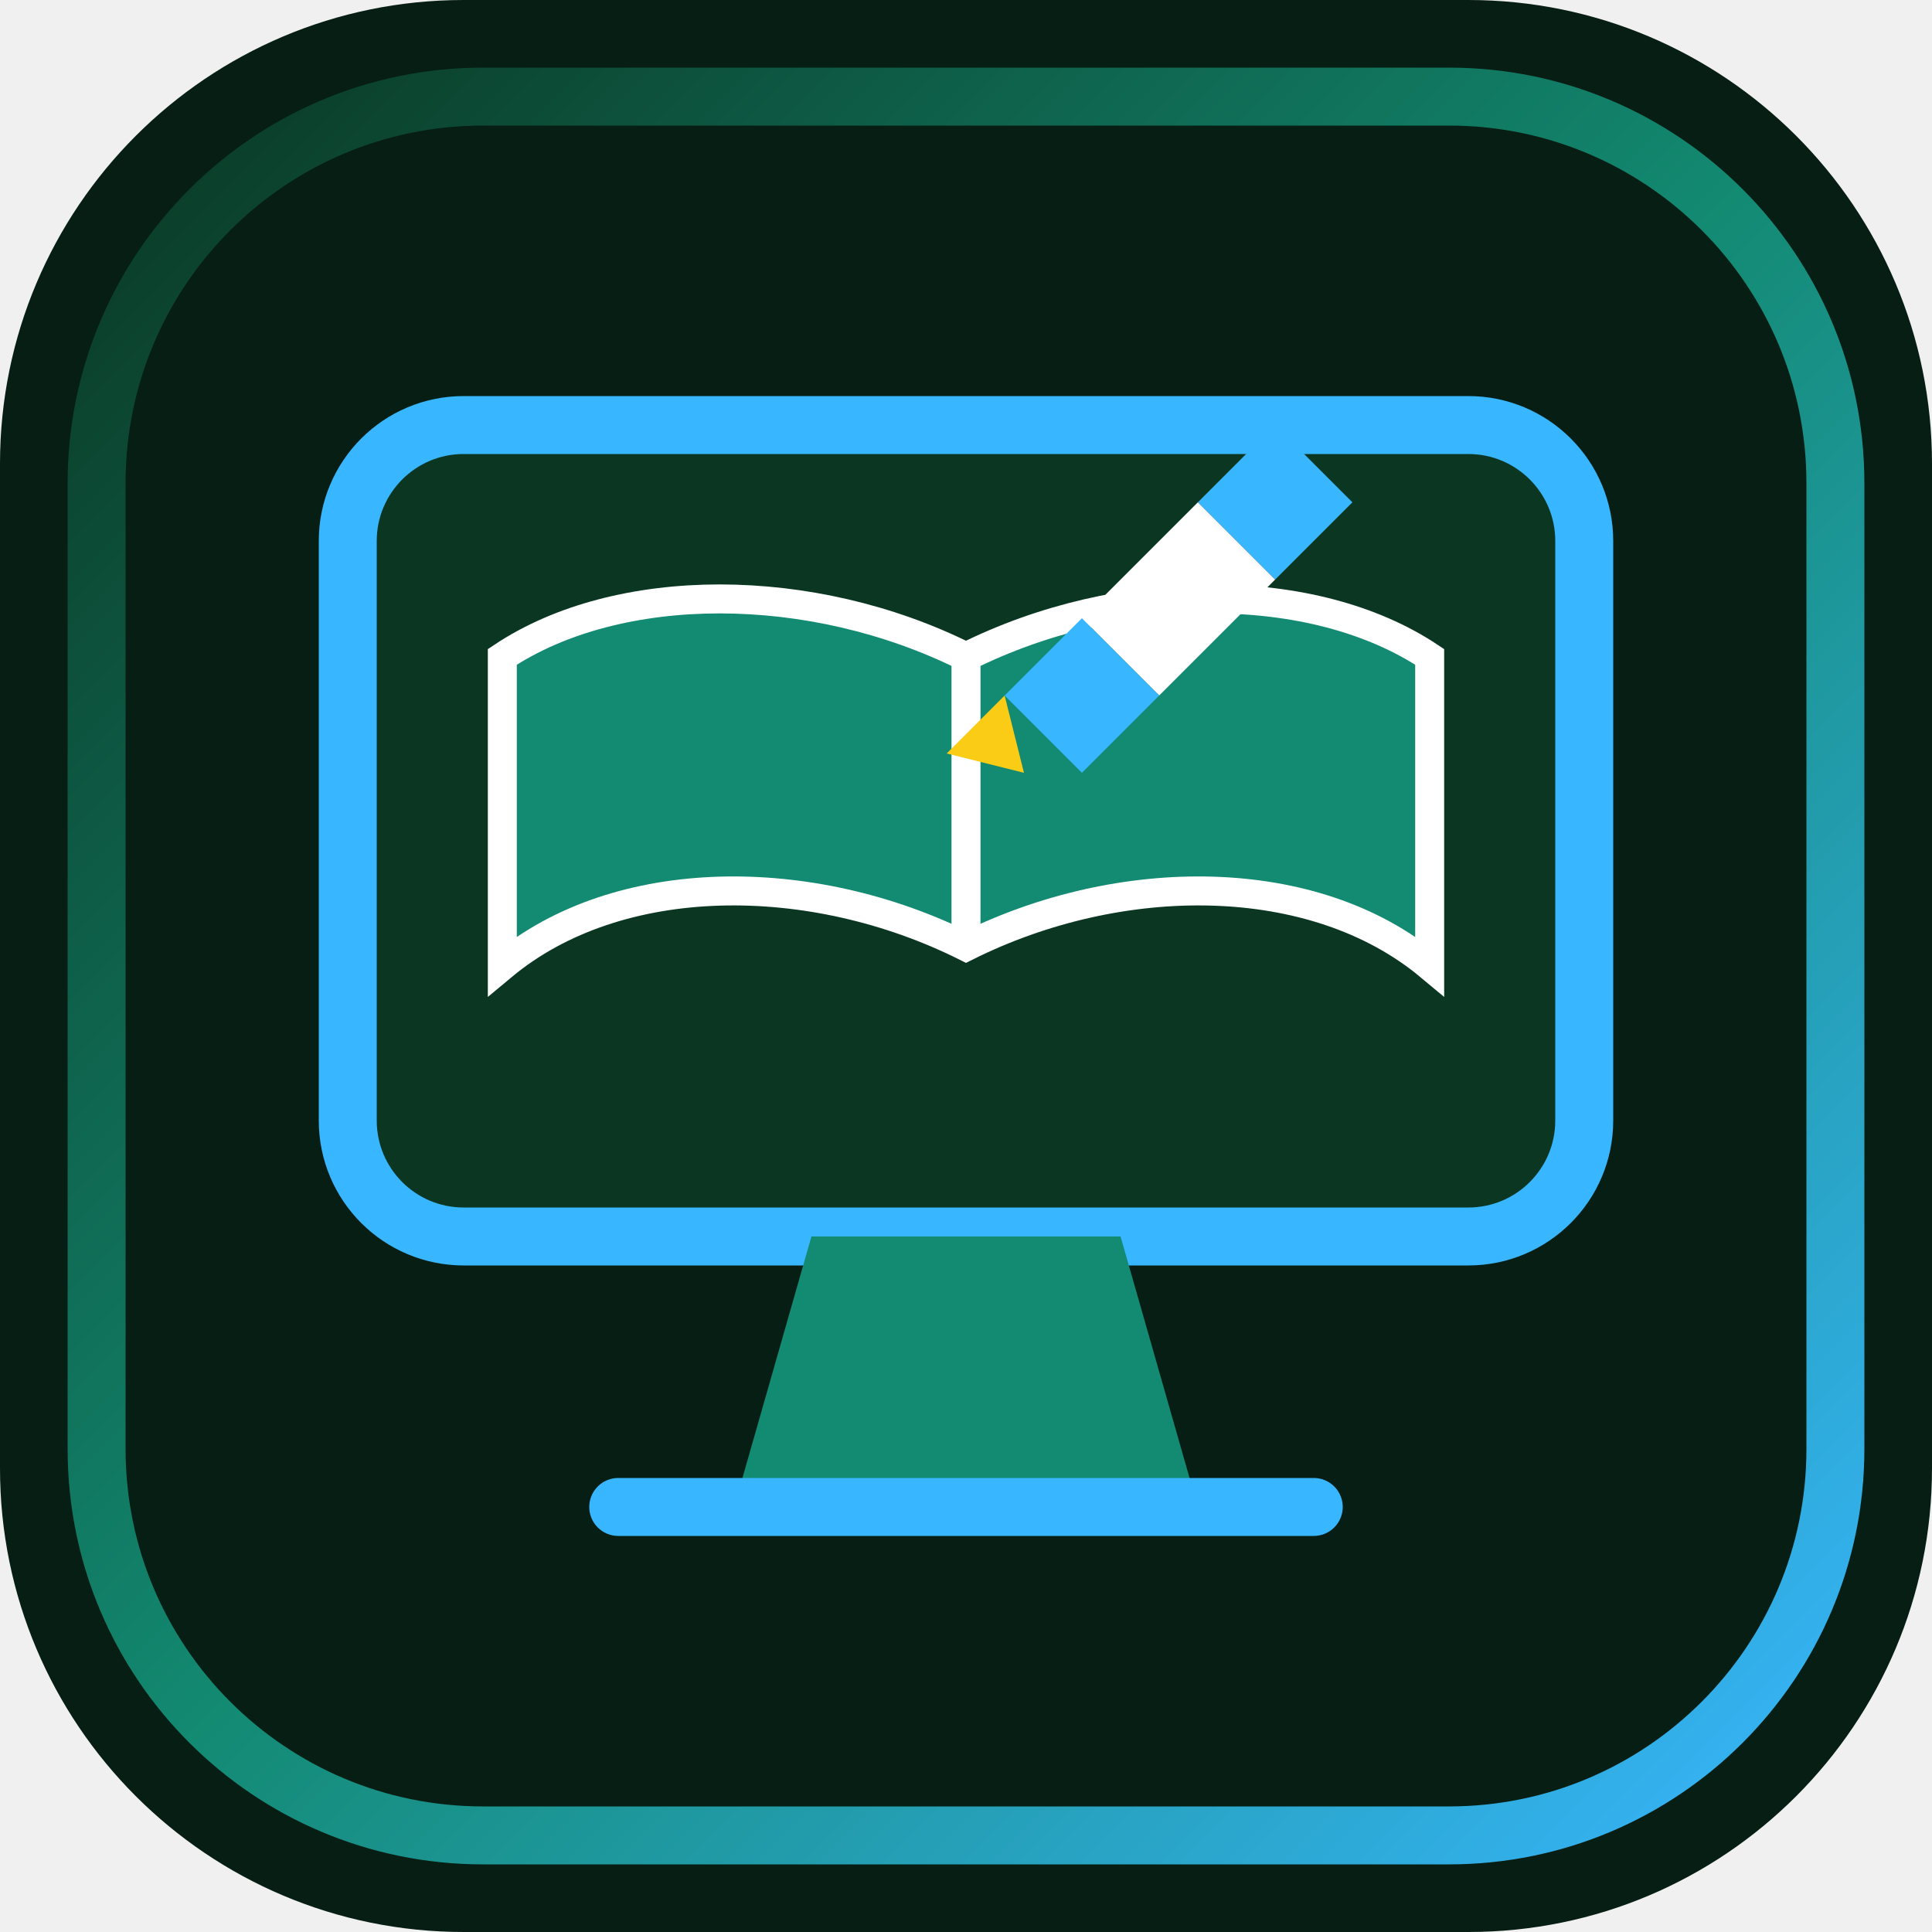
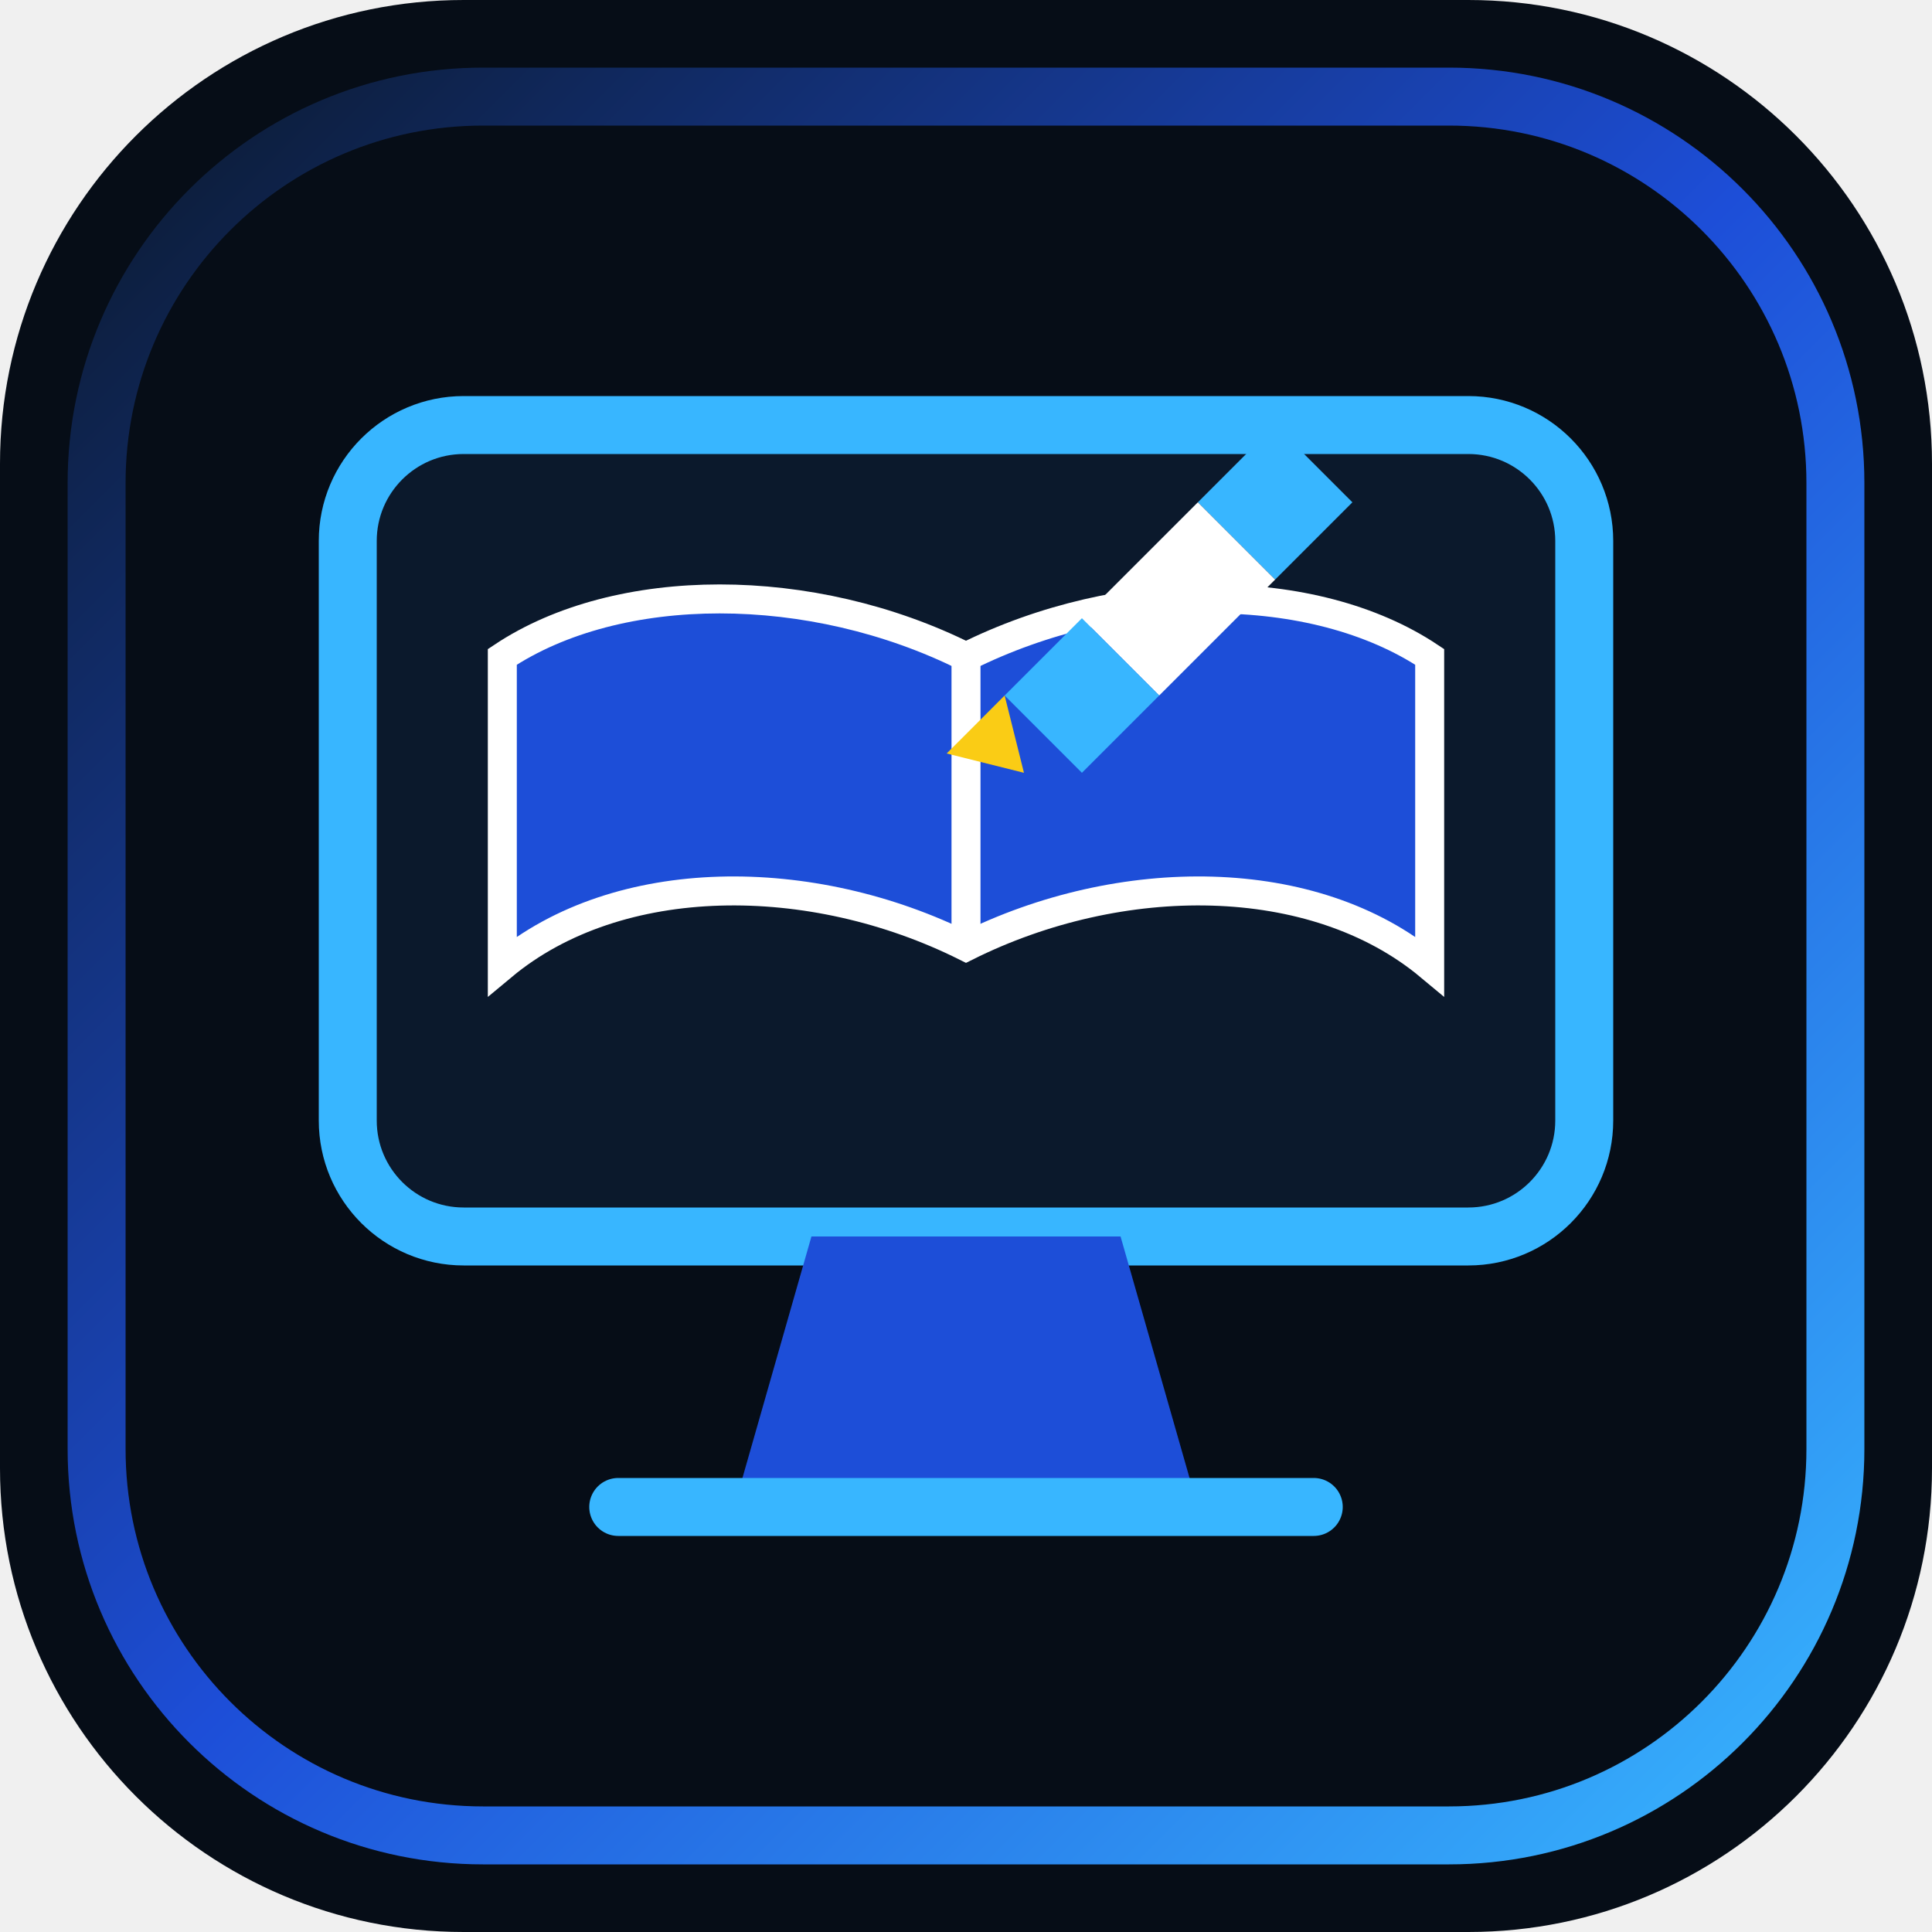
<svg xmlns="http://www.w3.org/2000/svg" viewBox="0 0 100 100">
  <defs>
    <linearGradient id="grad" x1="0%" y1="0%" x2="100%" y2="100%">
-       <stop offset="0%" stop-color="#0A3622" />
-       <stop offset="50%" stop-color="#138A72" />
+       <stop offset="0%" stop-color="#0B192C" />
+       <stop offset="50%" stop-color="#1D4ED8" />
      <stop offset="100%" stop-color="#38B6FF" />
    </linearGradient>
  </defs>
-   <rect width="100" height="100" rx="24" fill="#061e13" />
+   <rect width="100" height="100" rx="24" fill="#060D17" />
  <rect x="5" y="5" width="90" height="90" rx="20" fill="none" stroke="url(#grad)" stroke-width="3" />
-   <rect x="18" y="22" width="64" height="42" rx="6" fill="#0A3622" stroke="#38B6FF" stroke-width="3" />
-   <path d="M42 64 L38 78 L62 78 L58 64 Z" fill="#138A72" />
+   <rect x="18" y="22" width="64" height="42" rx="6" fill="#0B192C" stroke="#38B6FF" stroke-width="3" />
+   <path d="M42 64 L38 78 L62 78 L58 64 Z" fill="#1D4ED8" />
  <line x1="32" y1="78" x2="68" y2="78" stroke="#38B6FF" stroke-width="3" stroke-linecap="round" />
-   <path d="M26 50 C32 45 42 45 50 49 C58 45 68 45 74 50 L74 34 C68 30 58 30 50 34 C42 30 32 30 26 34 Z" fill="#138A72" stroke="#ffffff" stroke-width="1.5" />
+   <path d="M26 50 C32 45 42 45 50 49 C58 45 68 45 74 50 L74 34 C68 30 58 30 50 34 C42 30 32 30 26 34 Z" fill="#1D4ED8" stroke="#ffffff" stroke-width="1.5" />
  <line x1="50" y1="34" x2="50" y2="49" stroke="#ffffff" stroke-width="1.5" />
  <polygon points="62,26 66,22 70,26 66,30" fill="#38B6FF" />
  <polygon points="56,32 62,26 66,30 60,36" fill="#ffffff" />
  <polygon points="52,36 56,32 60,36 56,40" fill="#38B6FF" />
  <polygon points="49,39 52,36 53,40" fill="#facc15" />
</svg>
